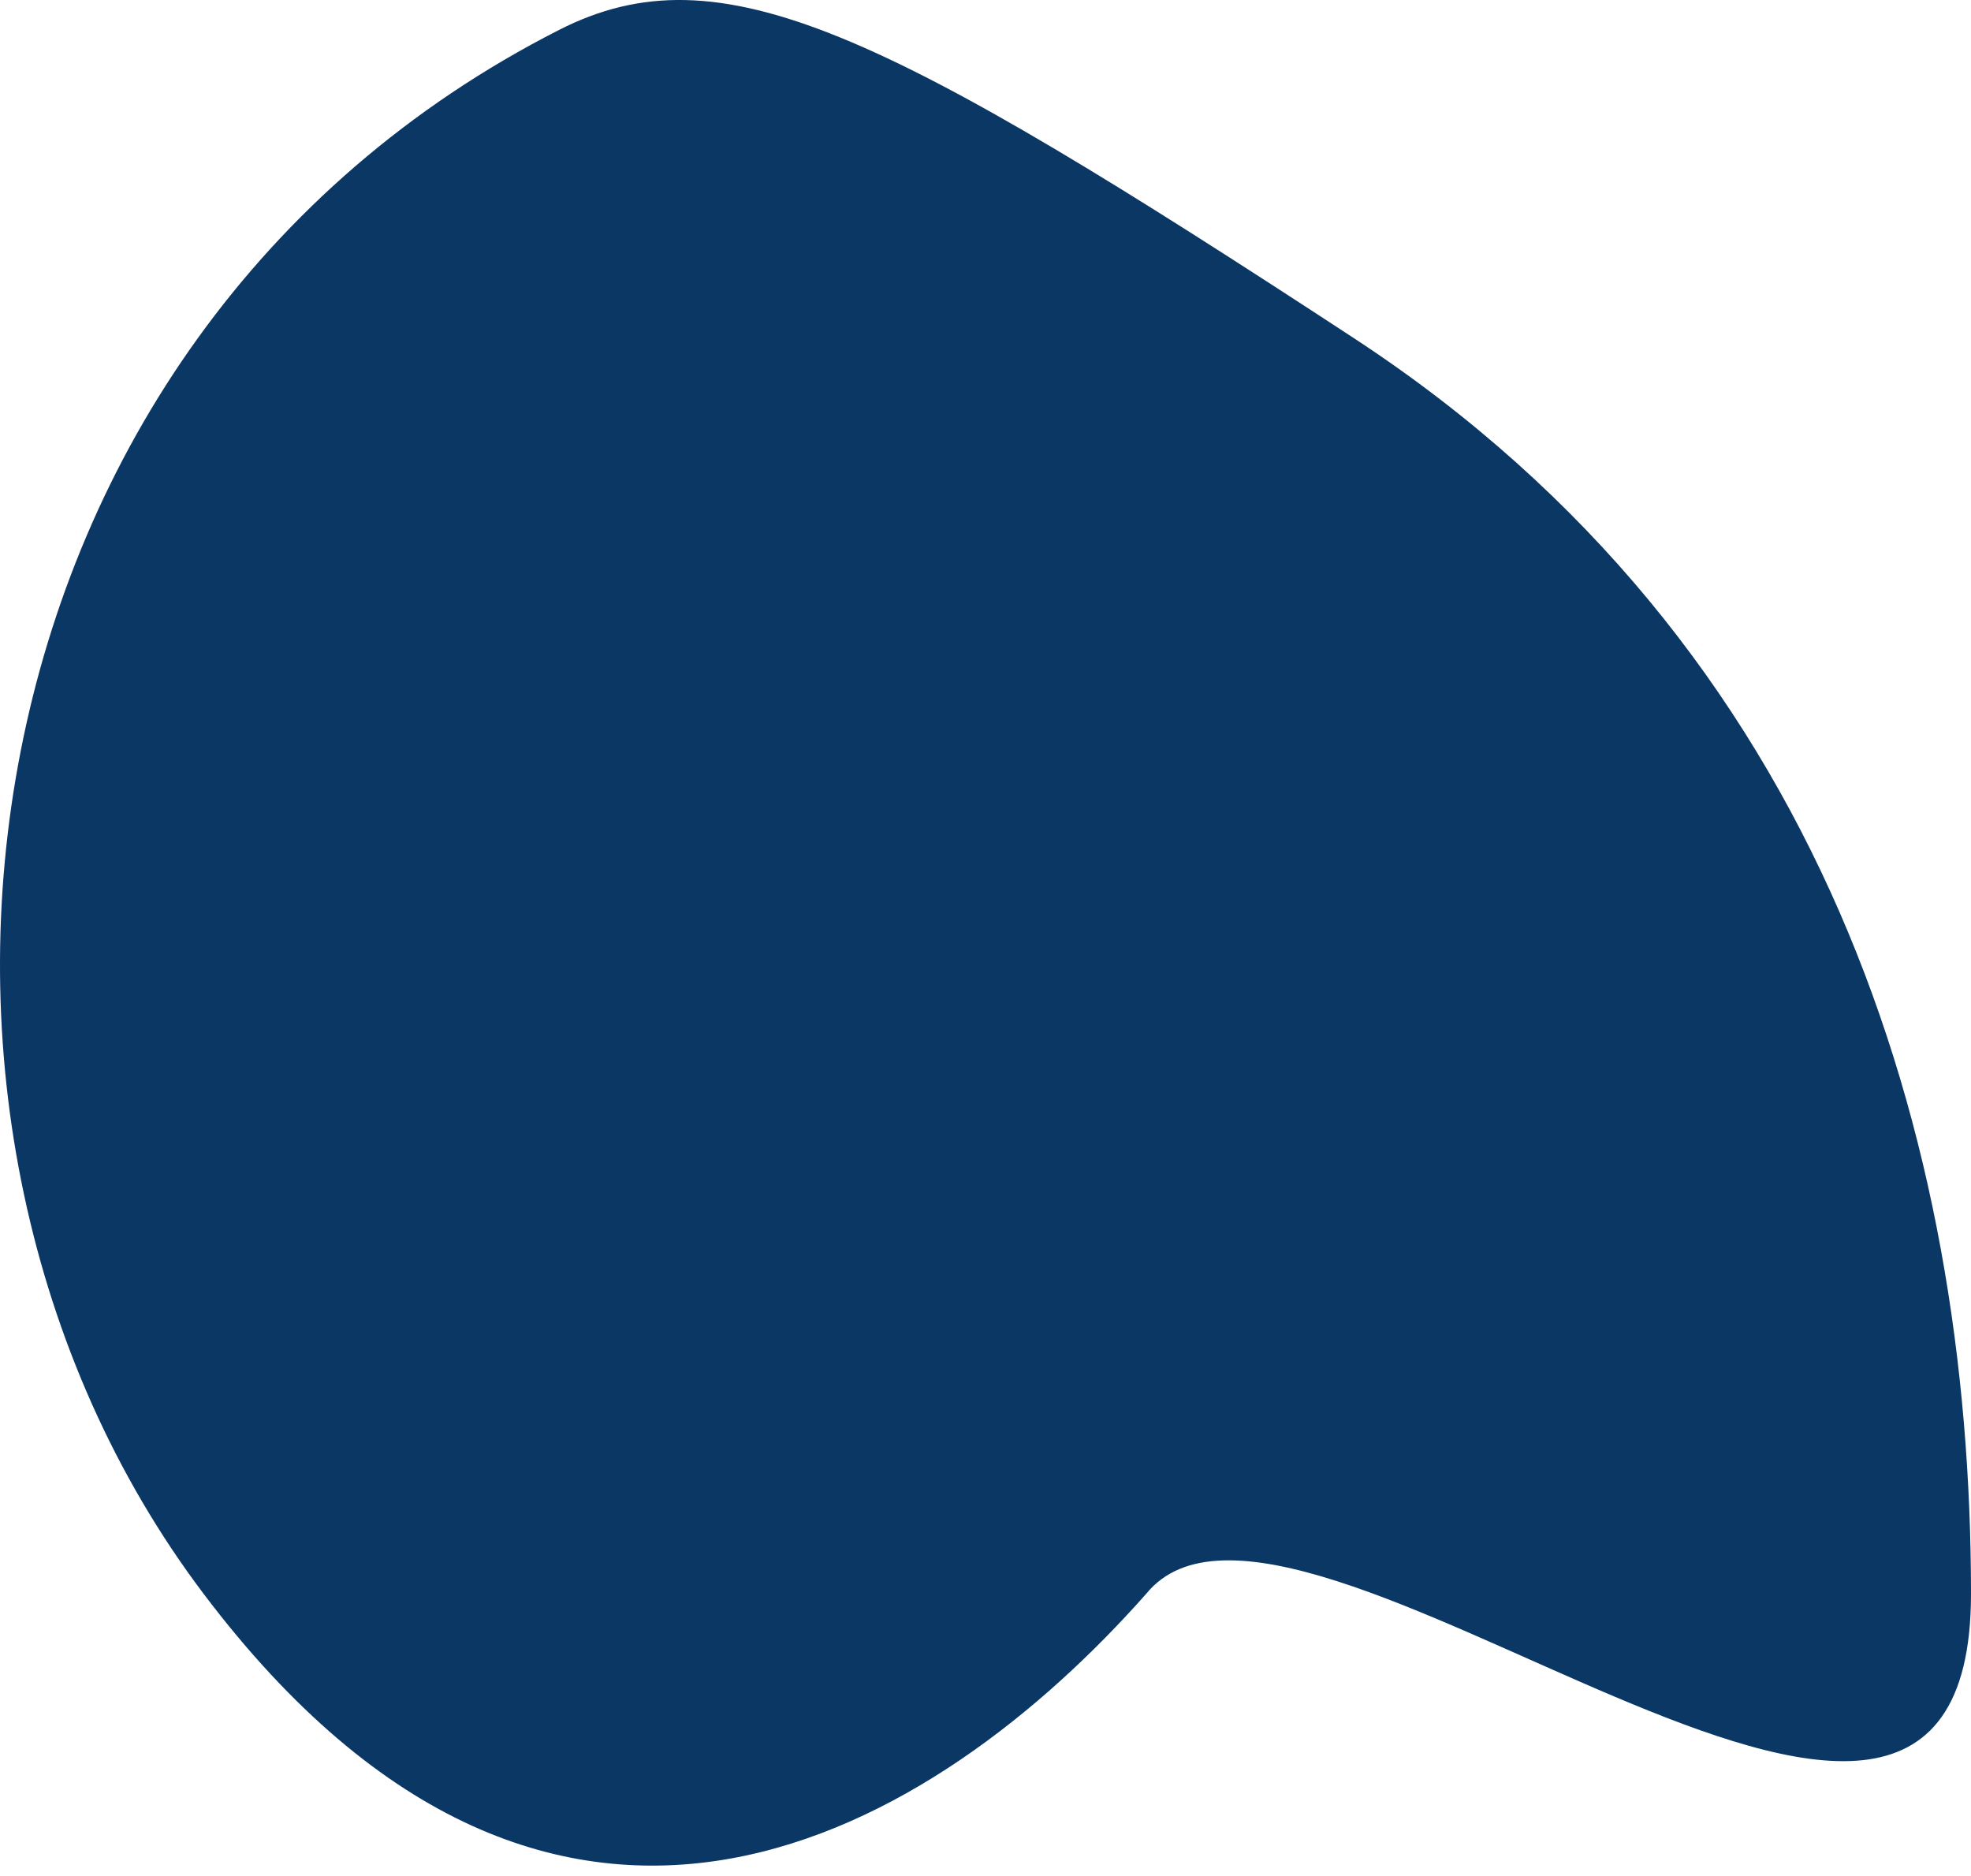
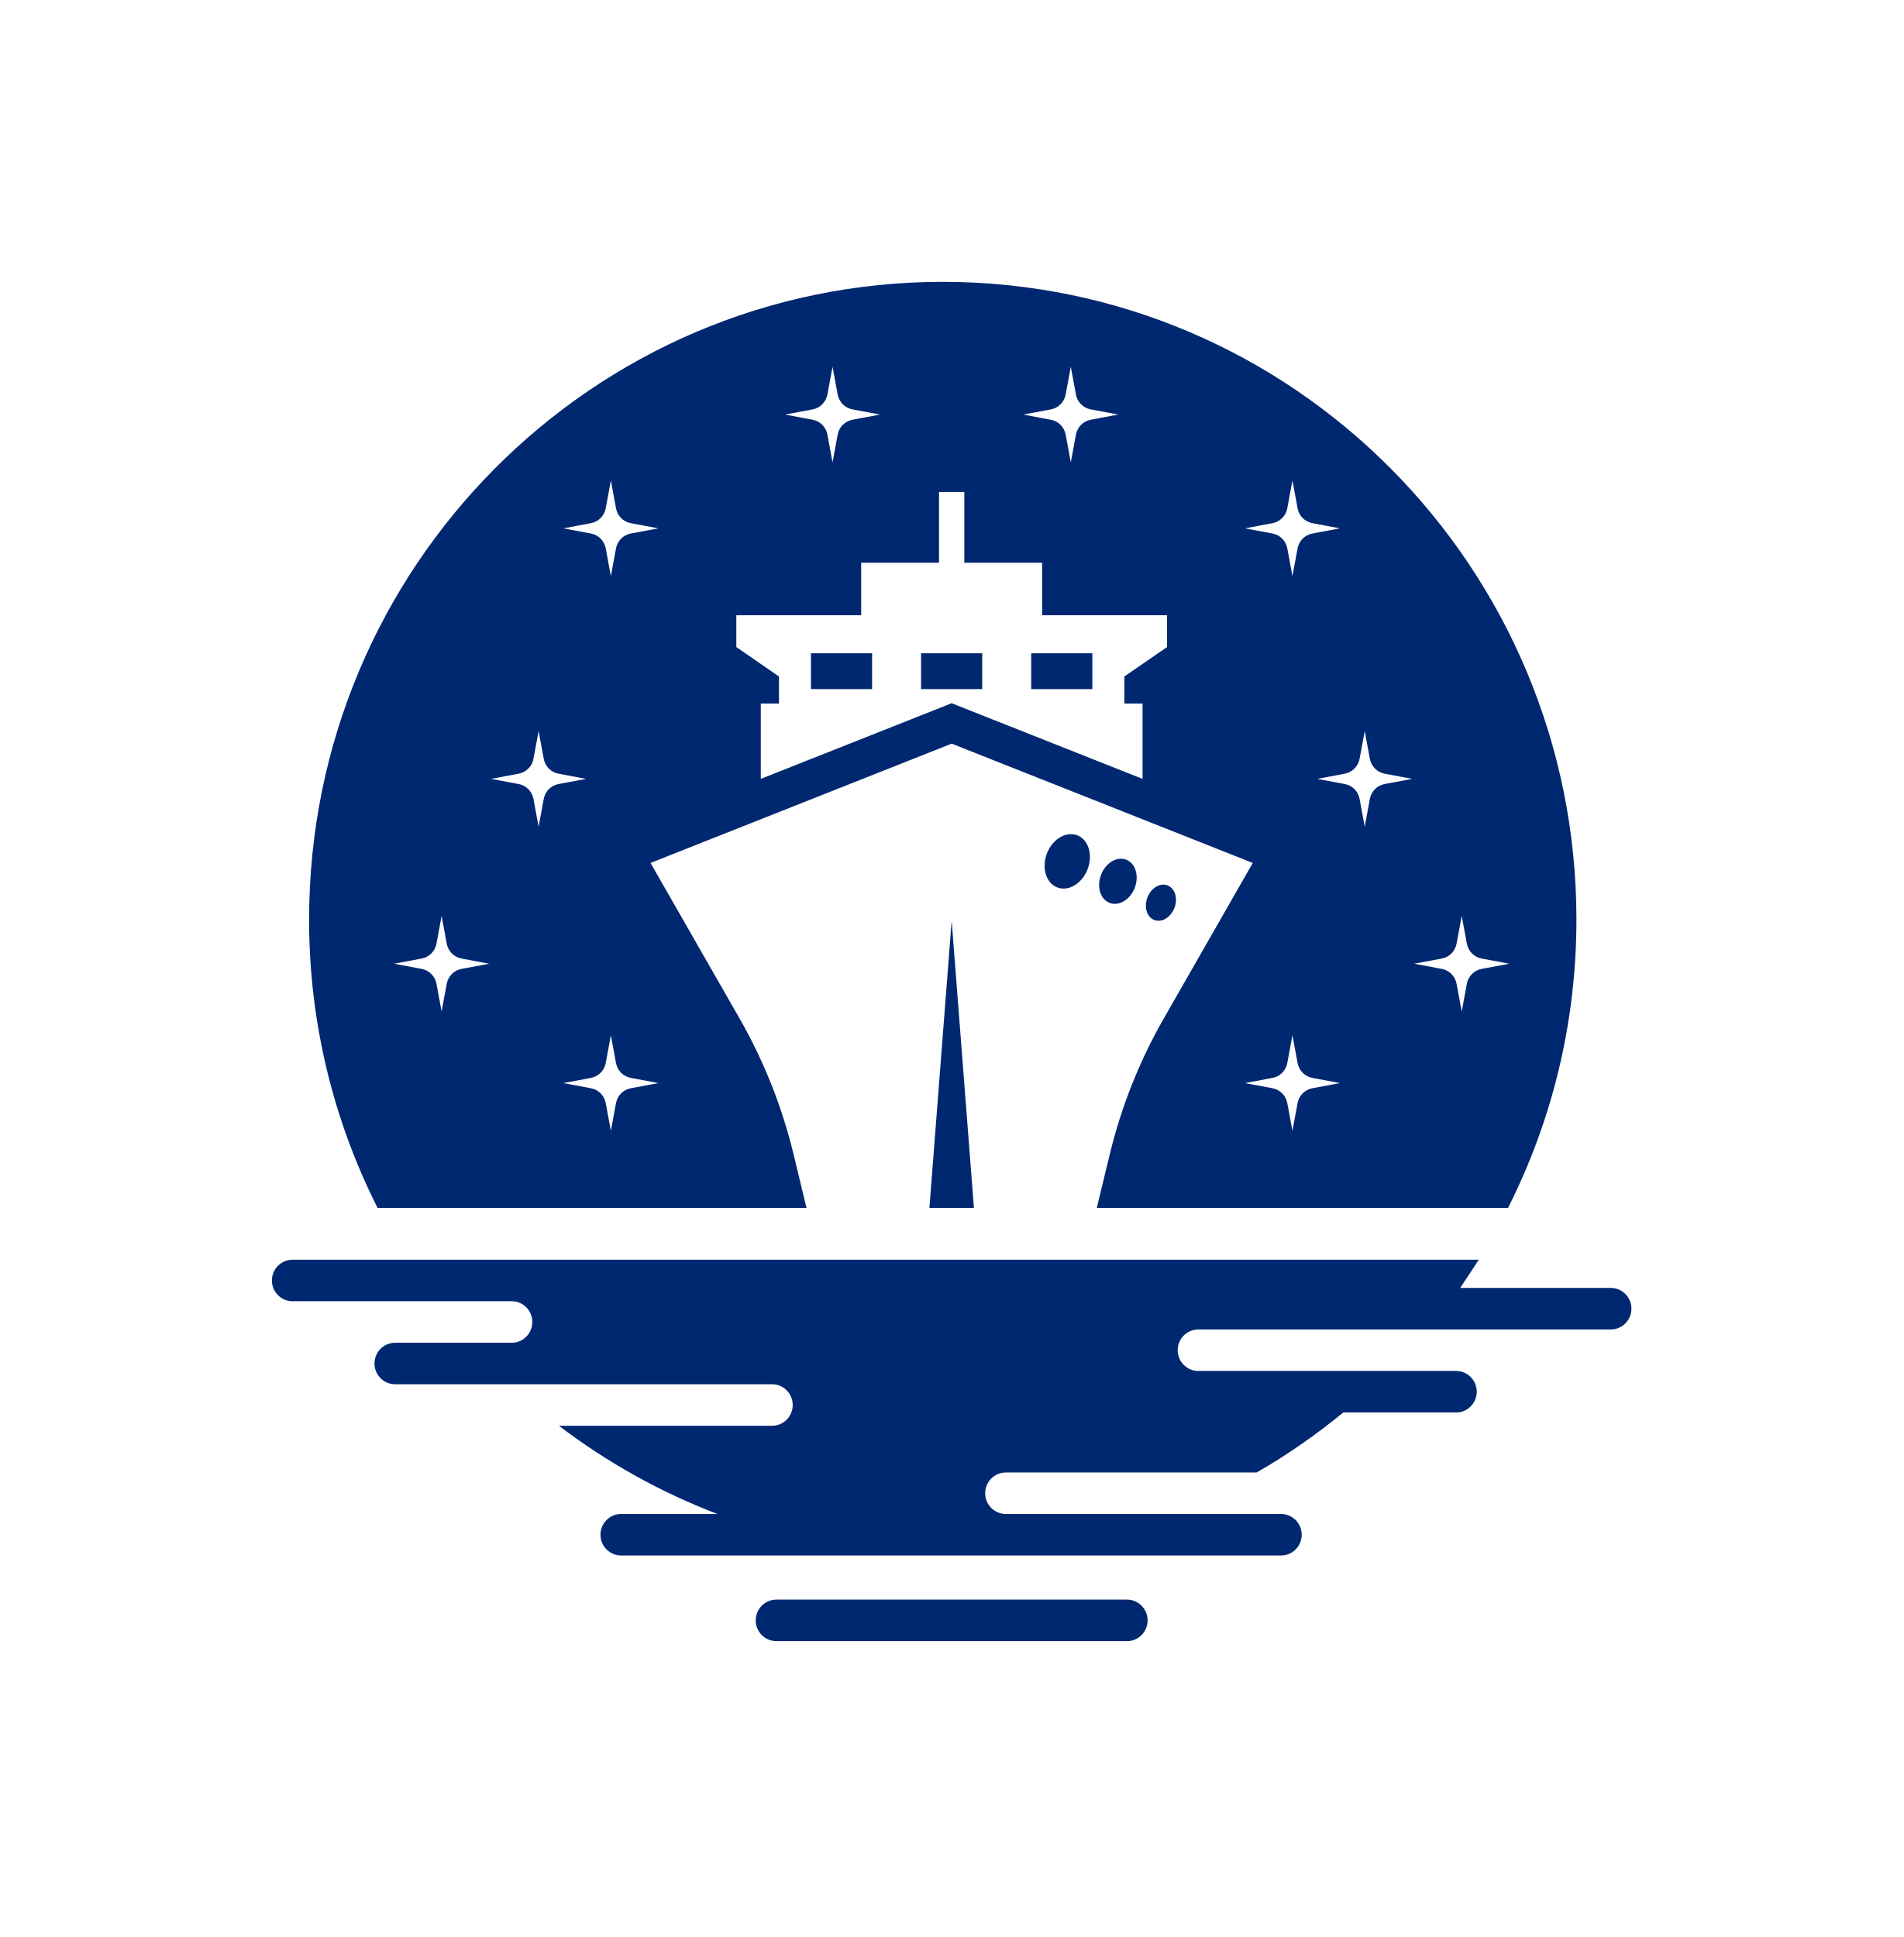
- <svg xmlns="http://www.w3.org/2000/svg" width="41px" height="39px" viewBox="0 0 41 39" version="1.1">
-   <g id="Page-1" stroke="none" stroke-width="1" fill="none" fill-rule="evenodd">
-     <path d="M11.632,0.621 C-0.982,7.036 -3.159,23.358 4.237,33.149 C11.632,42.94 19.514,38.038 23.841,33.149 C26.903,29.371 41,42.604 41,33.149 C41,23.694 37.965,13.451 28.168,7.036 C18.371,0.621 14.989,-1.086 11.632,0.621 Z" id="Path" fill="#0B3765" fill-rule="nonzero" />
-   </g>
+ <svg xmlns="http://www.w3.org/2000/svg" width="56" height="57" viewBox="0 0 56 57" fill="none">
+   <path fill-rule="evenodd" clip-rule="evenodd" d="M23.349 33.97L23.729 35.545H11.109C9.823 32.997 9.094 30.115 9.094 27.061C9.094 16.696 17.442 8.294 27.738 8.294C38.035 8.294 46.382 16.696 46.382 27.061C46.382 30.115 45.655 32.997 44.369 35.545H32.27L32.651 33.97C32.99 32.567 33.526 31.219 34.242 29.968L36.859 25.394L28 21.883L19.14 25.394L21.758 29.968C22.474 31.219 23.01 32.567 23.349 33.97ZM18.559 32.024L19.37 31.872L18.559 31.719C18.338 31.678 18.165 31.504 18.124 31.282L17.973 30.465L17.822 31.282C17.781 31.504 17.608 31.678 17.387 31.719L16.576 31.872L17.387 32.024C17.608 32.065 17.781 32.239 17.822 32.461L17.973 33.278L18.124 32.461C18.165 32.239 18.338 32.065 18.559 32.024ZM38.178 32.461C38.219 32.239 38.391 32.065 38.612 32.024L39.423 31.872L38.612 31.719C38.391 31.678 38.219 31.504 38.178 31.282L38.026 30.465L37.875 31.282C37.834 31.504 37.661 31.678 37.441 31.719L36.629 31.872L37.441 32.024C37.661 32.065 37.834 32.239 37.875 32.461L38.026 33.278L38.178 32.461ZM42.855 27.77C42.814 27.992 42.642 28.166 42.421 28.207L41.61 28.359L42.421 28.512C42.642 28.553 42.814 28.727 42.855 28.949L43.007 29.765L43.158 28.949C43.199 28.727 43.372 28.553 43.593 28.512L44.404 28.359L43.593 28.207C43.372 28.166 43.199 27.992 43.158 27.77L43.007 26.953L42.855 27.77ZM40.153 21.514L40.002 22.33C39.96 22.552 39.788 22.726 39.567 22.767L38.756 22.92L39.567 23.072C39.788 23.113 39.961 23.287 40.002 23.509L40.153 24.326L40.304 23.509C40.345 23.287 40.518 23.113 40.738 23.072L41.55 22.92L40.738 22.767C40.518 22.726 40.345 22.552 40.304 22.33L40.153 21.514ZM37.875 14.958C37.834 15.18 37.661 15.354 37.441 15.395L36.629 15.548L37.441 15.7C37.661 15.741 37.834 15.915 37.875 16.137L38.026 16.954L38.178 16.137C38.219 15.915 38.391 15.741 38.612 15.7L39.423 15.548L38.612 15.395C38.391 15.354 38.219 15.18 38.178 14.958L38.026 14.141L37.875 14.958ZM31.354 11.61C31.313 11.832 31.14 12.006 30.919 12.047L30.108 12.199L30.919 12.352C31.14 12.393 31.313 12.567 31.354 12.789L31.505 13.606L31.656 12.789C31.697 12.567 31.87 12.393 32.091 12.352L32.902 12.199L32.091 12.047C31.87 12.006 31.697 11.832 31.656 11.61L31.505 10.793L31.354 11.61ZM24.344 11.61C24.303 11.832 24.13 12.006 23.91 12.047L23.098 12.199L23.91 12.352C24.13 12.393 24.303 12.567 24.344 12.789L24.495 13.606L24.646 12.789C24.687 12.567 24.86 12.393 25.081 12.352L25.892 12.199L25.081 12.047C24.86 12.006 24.687 11.832 24.646 11.61L24.495 10.793L24.344 11.61ZM25.337 18.105H21.664V19.041L22.919 19.907V20.704H22.384V22.92L28 20.694L33.616 22.92V20.704H33.081V19.907L34.336 19.042V18.105H30.662V16.561H28.372V14.477H27.628V16.561H25.337V18.105ZM17.822 14.958C17.781 15.18 17.608 15.354 17.387 15.395L16.576 15.548L17.387 15.7C17.608 15.741 17.781 15.915 17.822 16.137L17.973 16.954L18.124 16.137C18.165 15.915 18.338 15.741 18.559 15.7L19.37 15.548L18.559 15.395C18.338 15.354 18.165 15.18 18.124 14.958L17.973 14.141L17.822 14.958ZM15.695 22.33C15.654 22.552 15.482 22.726 15.261 22.767L14.45 22.92L15.261 23.072C15.482 23.113 15.654 23.287 15.695 23.509L15.847 24.326L15.998 23.509C16.039 23.287 16.212 23.113 16.432 23.072L17.244 22.92L16.432 22.767C16.212 22.726 16.039 22.552 15.998 22.33L15.847 21.514L15.695 22.33ZM12.842 27.77C12.801 27.992 12.628 28.166 12.407 28.207L11.596 28.359L12.407 28.512C12.628 28.553 12.801 28.727 12.842 28.949L12.993 29.765L13.144 28.949C13.185 28.727 13.358 28.553 13.579 28.512L14.39 28.359L13.579 28.207C13.358 28.166 13.185 27.992 13.144 27.77L12.993 26.953L12.842 27.77ZM28.655 35.545H27.345L28 27.094L28.655 35.545ZM47.393 37.9H42.962C42.983 37.87 43.002 37.84 43.022 37.809L43.022 37.809C43.04 37.781 43.057 37.753 43.076 37.726C43.218 37.522 43.352 37.312 43.486 37.102C43.492 37.091 43.5 37.08 43.507 37.07H11.959H8.607C8.272 37.07 8 37.343 8 37.68C8 38.018 8.272 38.291 8.607 38.291H12.8H12.805H15.055C15.39 38.291 15.662 38.565 15.662 38.902C15.662 39.239 15.39 39.513 15.055 39.513H13.807H13.796H11.625C11.29 39.513 11.018 39.786 11.018 40.123C11.018 40.46 11.29 40.734 11.625 40.734H14.977H15.003H22.716C23.051 40.734 23.323 41.007 23.323 41.345C23.323 41.682 23.051 41.956 22.716 41.956H16.446C17.857 43.031 19.425 43.909 21.108 44.552H20.985H18.274C17.939 44.552 17.667 44.825 17.667 45.163C17.667 45.5 17.939 45.773 18.274 45.773H26.402H29.074H37.692C38.027 45.773 38.299 45.5 38.299 45.163C38.299 44.825 38.027 44.552 37.692 44.552H34.491H34.381H29.593C29.258 44.552 28.986 44.279 28.986 43.941C28.986 43.604 29.258 43.331 29.593 43.331H36.972C37.874 42.816 38.723 42.219 39.523 41.565H39.568H42.842C43.177 41.565 43.449 41.291 43.449 40.954C43.449 40.617 43.177 40.343 42.842 40.343H40.908H40.894H35.257C34.922 40.343 34.65 40.07 34.65 39.732C34.65 39.395 34.922 39.122 35.257 39.122H42.018H42.022H47.393C47.728 39.122 48 38.848 48 38.511C48 38.174 47.728 37.9 47.393 37.9ZM30.747 25.322C30.818 24.879 31.169 24.533 31.531 24.547C31.892 24.56 32.127 24.93 32.055 25.372C31.983 25.815 31.632 26.162 31.271 26.148C30.91 26.134 30.675 25.764 30.747 25.322ZM33.433 25.954C33.493 25.588 33.298 25.281 32.999 25.27C32.699 25.258 32.408 25.546 32.349 25.912C32.289 26.279 32.484 26.586 32.783 26.597C33.083 26.609 33.374 26.321 33.433 25.954ZM34.591 26.58C34.544 26.873 34.311 27.104 34.071 27.095C33.831 27.085 33.675 26.84 33.723 26.547C33.77 26.253 34.003 26.023 34.243 26.032C34.482 26.042 34.639 26.287 34.591 26.58ZM25.659 19.224H23.86V20.279H25.659V19.224ZM30.34 19.224H32.139V20.279H30.34V19.224ZM28.899 19.224H27.1V20.279H28.899V19.224ZM22.842 47.072H33.158C33.493 47.072 33.765 47.346 33.765 47.683C33.765 48.02 33.493 48.294 33.158 48.294H22.842C22.507 48.294 22.235 48.02 22.235 47.683C22.235 47.346 22.507 47.072 22.842 47.072Z" fill="#002870" />
</svg>
